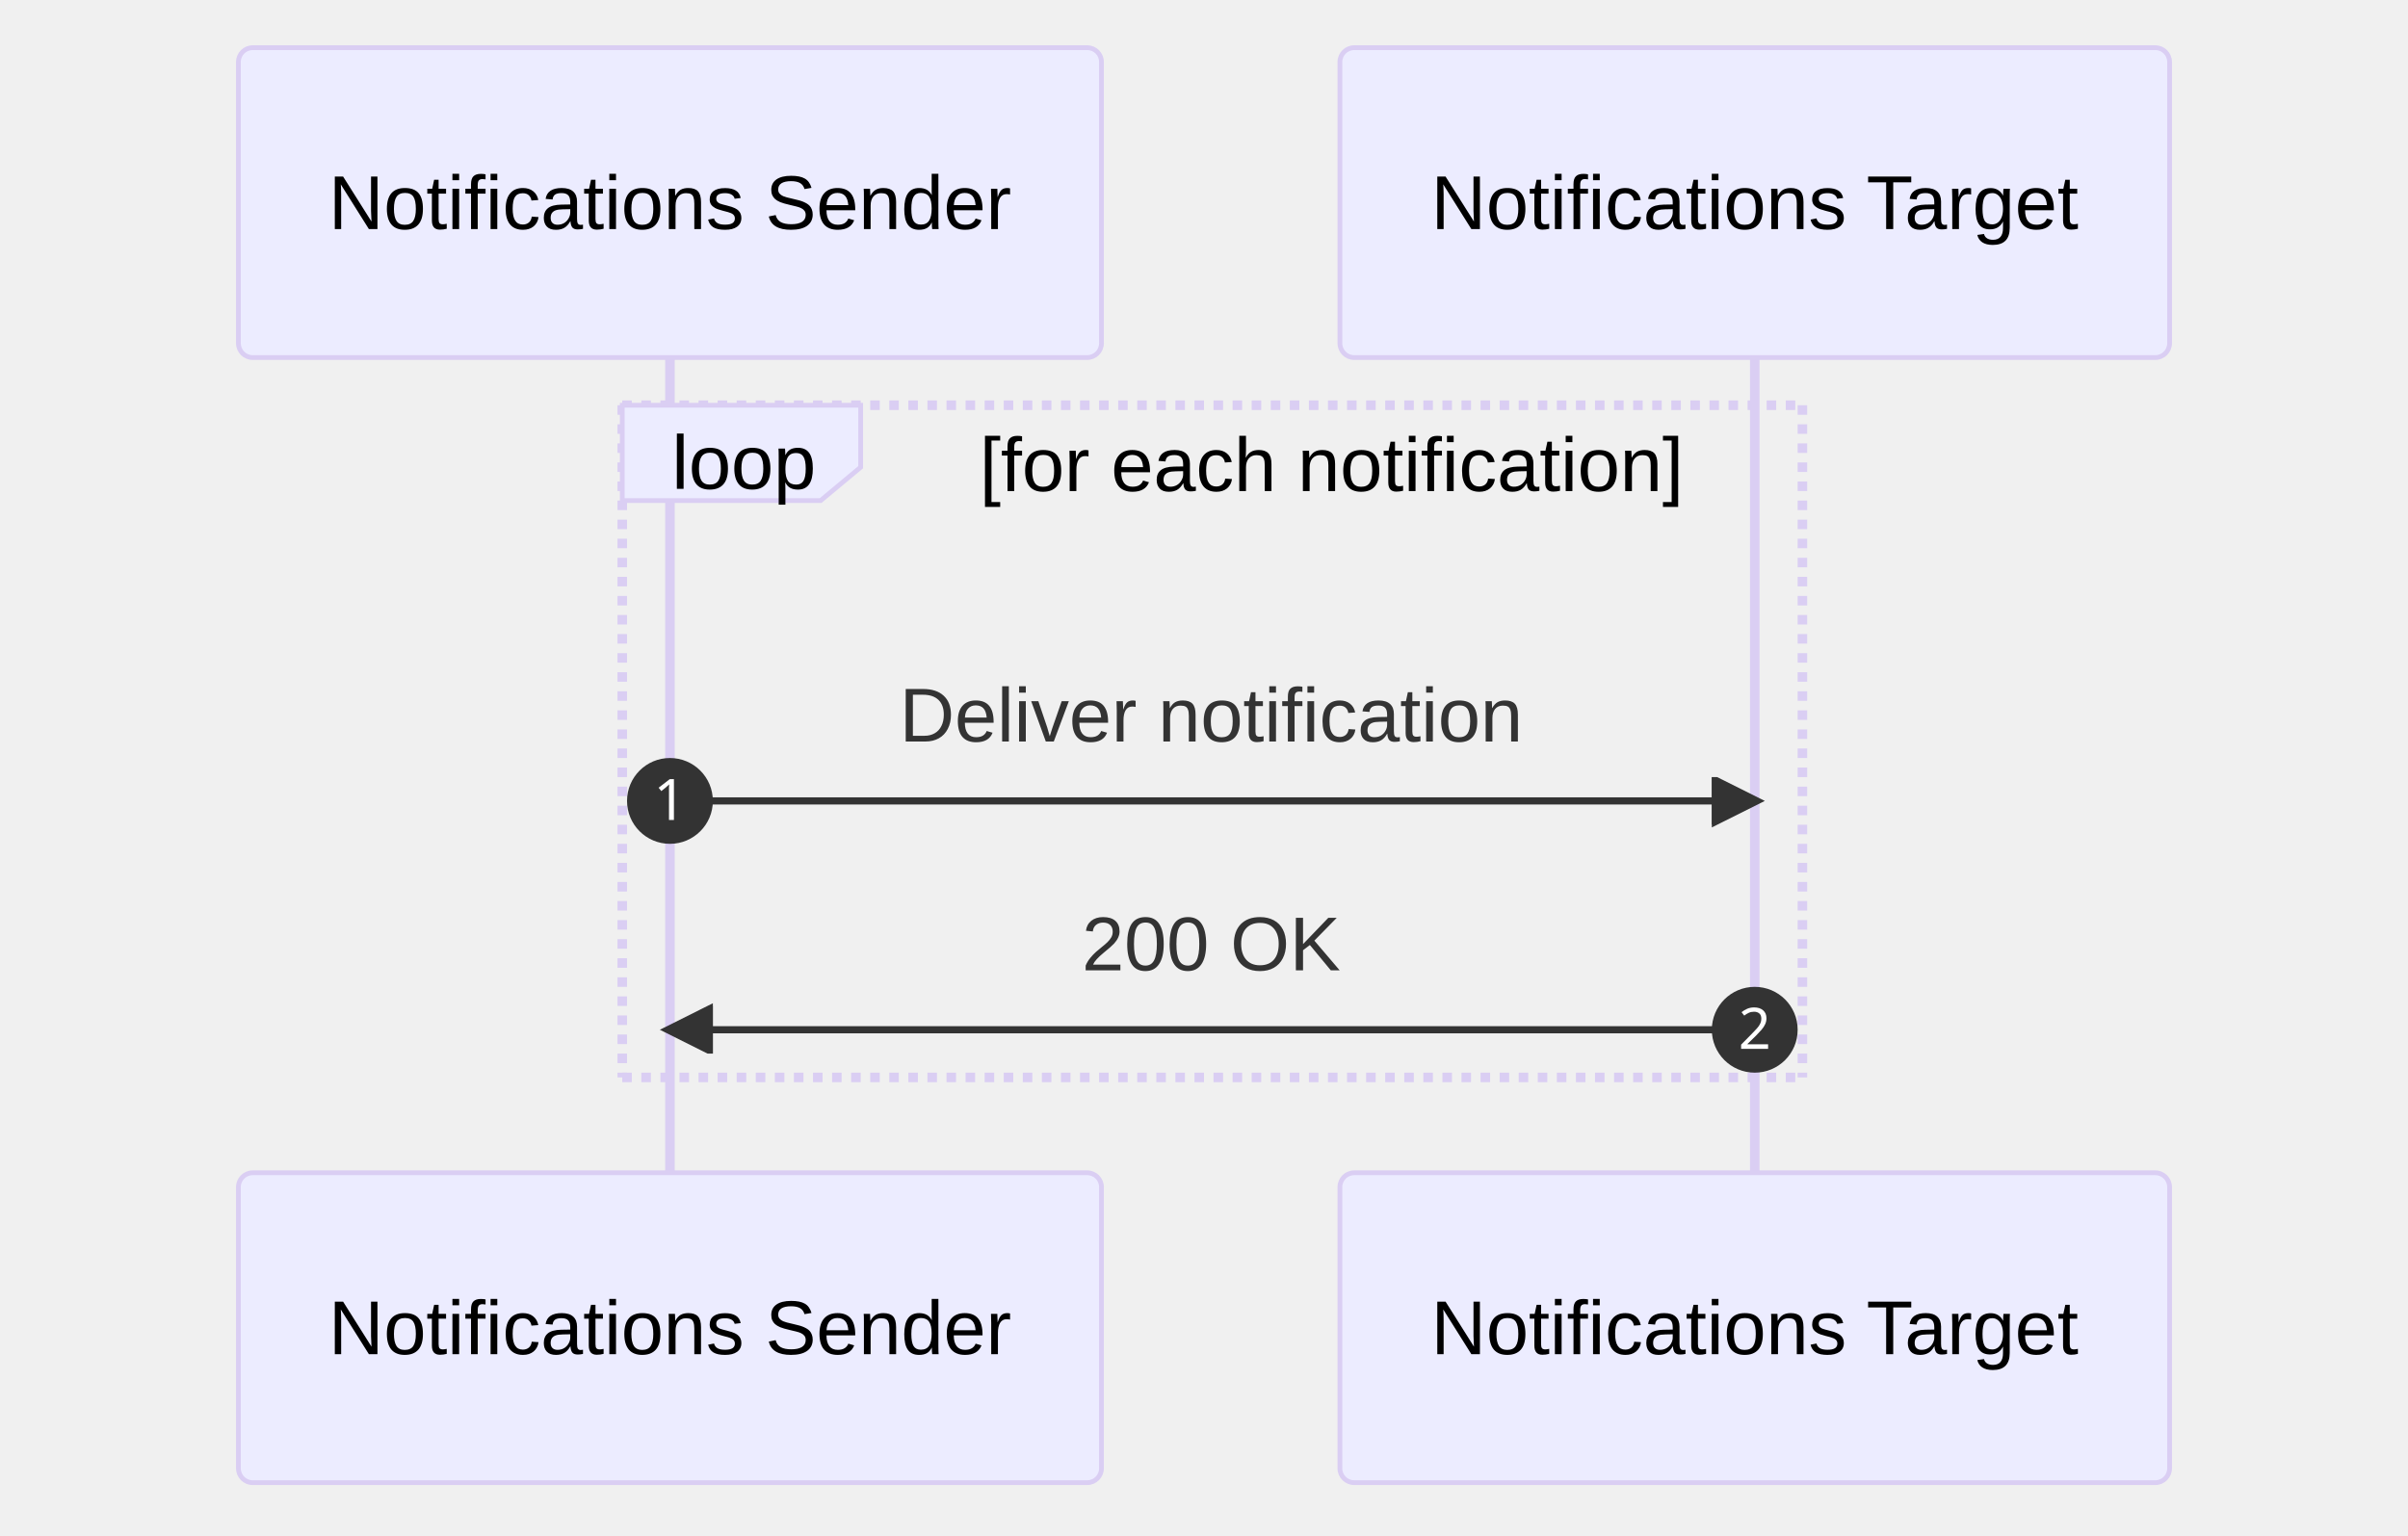
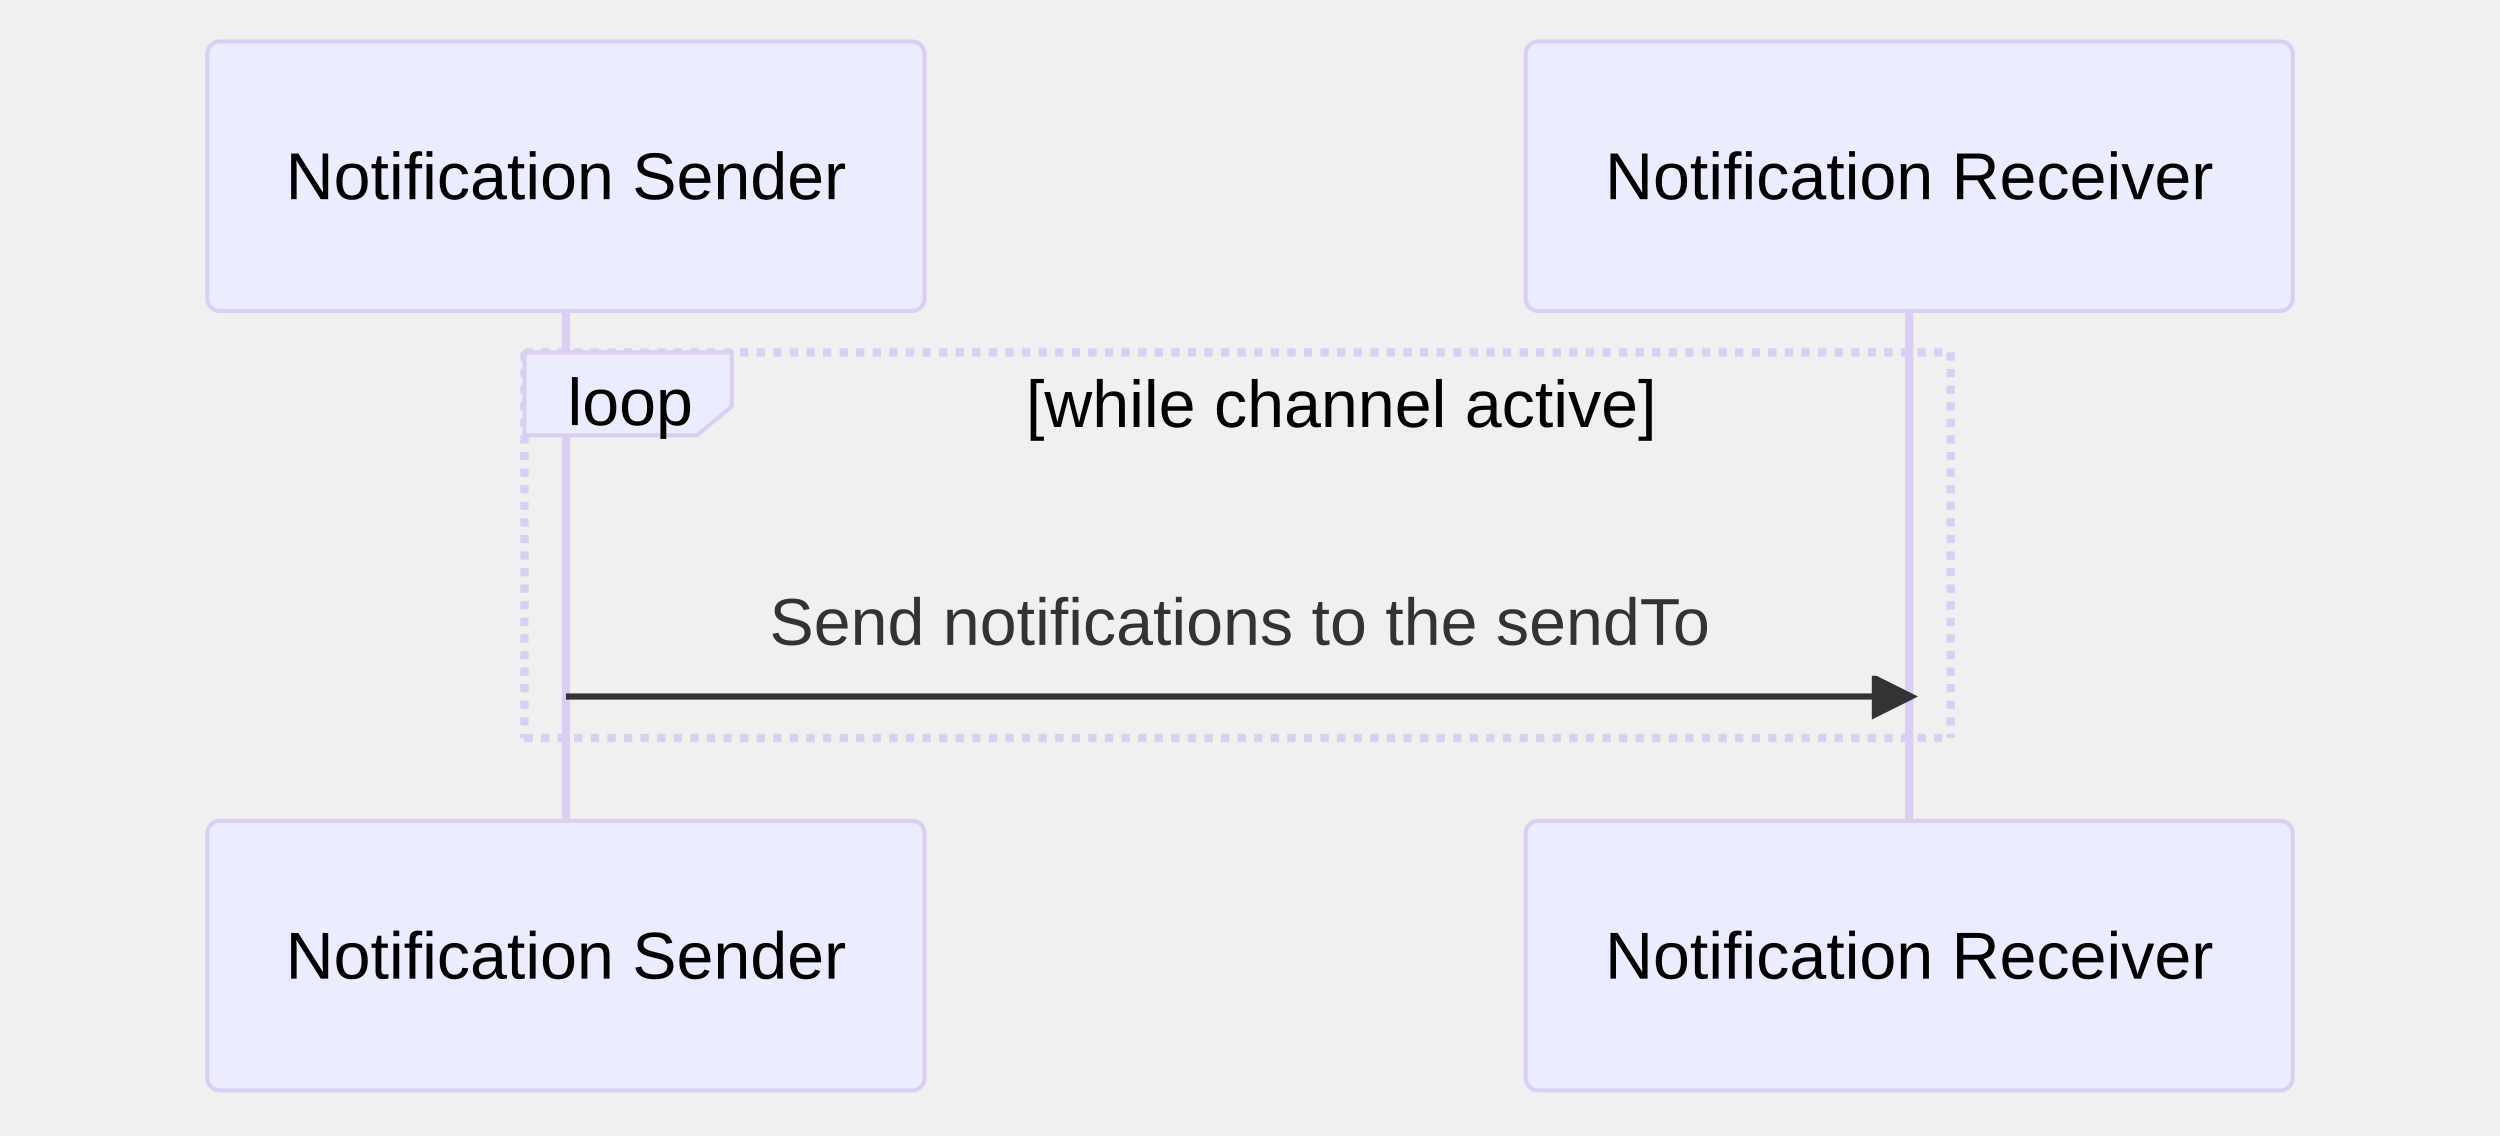
- <svg xmlns="http://www.w3.org/2000/svg" aria-labelledby="chart-title-mermaid-1672325218056 chart-desc-mermaid-1672325218056" role="img" viewBox="-50 -10 505 322" style="max-width: 505px; background-color: white;" width="100%" id="mermaid-1672325218056">
-   <style>#mermaid-1672325218056 {font-family:"trebuchet ms",verdana,arial,sans-serif;font-size:16px;fill:#333;}#mermaid-1672325218056 .error-icon{fill:#552222;}#mermaid-1672325218056 .error-text{fill:#552222;stroke:#552222;}#mermaid-1672325218056 .edge-thickness-normal{stroke-width:2px;}#mermaid-1672325218056 .edge-thickness-thick{stroke-width:3.5px;}#mermaid-1672325218056 .edge-pattern-solid{stroke-dasharray:0;}#mermaid-1672325218056 .edge-pattern-dashed{stroke-dasharray:3;}#mermaid-1672325218056 .edge-pattern-dotted{stroke-dasharray:2;}#mermaid-1672325218056 .marker{fill:#333333;stroke:#333333;}#mermaid-1672325218056 .marker.cross{stroke:#333333;}#mermaid-1672325218056 svg{font-family:"trebuchet ms",verdana,arial,sans-serif;font-size:16px;}#mermaid-1672325218056 .actor{stroke:hsl(259.626, 59.777%, 87.902%);fill:#ECECFF;}#mermaid-1672325218056 text.actor&gt;tspan{fill:black;stroke:none;}#mermaid-1672325218056 .actor-line{stroke:grey;}#mermaid-1672325218056 .messageLine0{stroke-width:1.5;stroke-dasharray:none;stroke:#333;}#mermaid-1672325218056 .messageLine1{stroke-width:1.5;stroke-dasharray:2,2;stroke:#333;}#mermaid-1672325218056 #arrowhead path{fill:#333;stroke:#333;}#mermaid-1672325218056 .sequenceNumber{fill:white;}#mermaid-1672325218056 #sequencenumber{fill:#333;}#mermaid-1672325218056 #crosshead path{fill:#333;stroke:#333;}#mermaid-1672325218056 .messageText{fill:#333;stroke:none;}#mermaid-1672325218056 .labelBox{stroke:hsl(259.626, 59.777%, 87.902%);fill:#ECECFF;}#mermaid-1672325218056 .labelText,#mermaid-1672325218056 .labelText&gt;tspan{fill:black;stroke:none;}#mermaid-1672325218056 .loopText,#mermaid-1672325218056 .loopText&gt;tspan{fill:black;stroke:none;}#mermaid-1672325218056 .loopLine{stroke-width:2px;stroke-dasharray:2,2;stroke:hsl(259.626, 59.777%, 87.902%);fill:hsl(259.626, 59.777%, 87.902%);}#mermaid-1672325218056 .note{stroke:#aaaa33;fill:#fff5ad;}#mermaid-1672325218056 .noteText,#mermaid-1672325218056 .noteText&gt;tspan{fill:black;stroke:none;}#mermaid-1672325218056 .activation0{fill:#f4f4f4;stroke:#666;}#mermaid-1672325218056 .activation1{fill:#f4f4f4;stroke:#666;}#mermaid-1672325218056 .activation2{fill:#f4f4f4;stroke:#666;}#mermaid-1672325218056 .actorPopupMenu{position:absolute;}#mermaid-1672325218056 .actorPopupMenuPanel{position:absolute;fill:#ECECFF;box-shadow:0px 8px 16px 0px rgba(0,0,0,0.2);filter:drop-shadow(3px 5px 2px rgb(0 0 0 / 0.4));}#mermaid-1672325218056 .actor-man line{stroke:hsl(259.626, 59.777%, 87.902%);fill:#ECECFF;}#mermaid-1672325218056 .actor-man circle,#mermaid-1672325218056 line{stroke:hsl(259.626, 59.777%, 87.902%);fill:#ECECFF;stroke-width:2px;}#mermaid-1672325218056 :root{--mermaid-font-family:"trebuchet ms",verdana,arial,sans-serif;}</style>
+ <svg xmlns="http://www.w3.org/2000/svg" aria-labelledby="chart-title-mermaid-1672327431370 chart-desc-mermaid-1672327431370" role="img" viewBox="-50 -10 603 274" style="max-width: 603px; background-color: white;" width="100%" id="mermaid-1672327431370">
+   <style>#mermaid-1672327431370 {font-family:"trebuchet ms",verdana,arial,sans-serif;font-size:16px;fill:#333;}#mermaid-1672327431370 .error-icon{fill:#552222;}#mermaid-1672327431370 .error-text{fill:#552222;stroke:#552222;}#mermaid-1672327431370 .edge-thickness-normal{stroke-width:2px;}#mermaid-1672327431370 .edge-thickness-thick{stroke-width:3.5px;}#mermaid-1672327431370 .edge-pattern-solid{stroke-dasharray:0;}#mermaid-1672327431370 .edge-pattern-dashed{stroke-dasharray:3;}#mermaid-1672327431370 .edge-pattern-dotted{stroke-dasharray:2;}#mermaid-1672327431370 .marker{fill:#333333;stroke:#333333;}#mermaid-1672327431370 .marker.cross{stroke:#333333;}#mermaid-1672327431370 svg{font-family:"trebuchet ms",verdana,arial,sans-serif;font-size:16px;}#mermaid-1672327431370 .actor{stroke:hsl(259.626, 59.777%, 87.902%);fill:#ECECFF;}#mermaid-1672327431370 text.actor&gt;tspan{fill:black;stroke:none;}#mermaid-1672327431370 .actor-line{stroke:grey;}#mermaid-1672327431370 .messageLine0{stroke-width:1.5;stroke-dasharray:none;stroke:#333;}#mermaid-1672327431370 .messageLine1{stroke-width:1.5;stroke-dasharray:2,2;stroke:#333;}#mermaid-1672327431370 #arrowhead path{fill:#333;stroke:#333;}#mermaid-1672327431370 .sequenceNumber{fill:white;}#mermaid-1672327431370 #sequencenumber{fill:#333;}#mermaid-1672327431370 #crosshead path{fill:#333;stroke:#333;}#mermaid-1672327431370 .messageText{fill:#333;stroke:none;}#mermaid-1672327431370 .labelBox{stroke:hsl(259.626, 59.777%, 87.902%);fill:#ECECFF;}#mermaid-1672327431370 .labelText,#mermaid-1672327431370 .labelText&gt;tspan{fill:black;stroke:none;}#mermaid-1672327431370 .loopText,#mermaid-1672327431370 .loopText&gt;tspan{fill:black;stroke:none;}#mermaid-1672327431370 .loopLine{stroke-width:2px;stroke-dasharray:2,2;stroke:hsl(259.626, 59.777%, 87.902%);fill:hsl(259.626, 59.777%, 87.902%);}#mermaid-1672327431370 .note{stroke:#aaaa33;fill:#fff5ad;}#mermaid-1672327431370 .noteText,#mermaid-1672327431370 .noteText&gt;tspan{fill:black;stroke:none;}#mermaid-1672327431370 .activation0{fill:#f4f4f4;stroke:#666;}#mermaid-1672327431370 .activation1{fill:#f4f4f4;stroke:#666;}#mermaid-1672327431370 .activation2{fill:#f4f4f4;stroke:#666;}#mermaid-1672327431370 .actorPopupMenu{position:absolute;}#mermaid-1672327431370 .actorPopupMenuPanel{position:absolute;fill:#ECECFF;box-shadow:0px 8px 16px 0px rgba(0,0,0,0.2);filter:drop-shadow(3px 5px 2px rgb(0 0 0 / 0.4));}#mermaid-1672327431370 .actor-man line{stroke:hsl(259.626, 59.777%, 87.902%);fill:#ECECFF;}#mermaid-1672327431370 .actor-man circle,#mermaid-1672327431370 line{stroke:hsl(259.626, 59.777%, 87.902%);fill:#ECECFF;stroke-width:2px;}#mermaid-1672327431370 :root{--mermaid-font-family:"trebuchet ms",verdana,arial,sans-serif;}</style>
  <g />
  <defs>
    <symbol height="24" width="24" id="computer">
      <path d="M2 2v13h20v-13h-20zm18 11h-16v-9h16v9zm-10.228 6l.466-1h3.524l.467 1h-4.457zm14.228 3h-24l2-6h2.104l-1.33 4h18.45l-1.297-4h2.073l2 6zm-5-10h-14v-7h14v7z" transform="scale(.5)" />
    </symbol>
  </defs>
  <defs>
    <symbol clip-rule="evenodd" fill-rule="evenodd" id="database">
      <path d="M12.258.001l.256.004.255.005.253.008.251.01.249.012.247.015.246.016.242.019.241.02.239.023.236.024.233.027.231.028.229.031.225.032.223.034.22.036.217.038.214.04.211.041.208.043.205.045.201.046.198.048.194.05.191.051.187.053.183.054.18.056.175.057.172.059.168.06.163.061.16.063.155.064.15.066.074.033.073.033.071.034.07.034.069.035.068.035.067.035.066.035.064.036.064.036.062.036.06.036.06.037.058.037.058.037.055.038.055.038.053.038.052.038.051.039.05.039.048.039.047.039.045.04.044.04.043.04.041.04.04.041.039.041.037.041.036.041.034.041.033.042.032.042.03.042.029.042.027.042.026.043.024.043.023.043.021.043.02.043.018.044.017.043.015.044.013.044.012.044.011.045.009.044.007.045.006.045.004.045.002.045.001.045v17l-.001.045-.002.045-.004.045-.006.045-.007.045-.009.044-.011.045-.012.044-.013.044-.015.044-.017.043-.018.044-.02.043-.021.043-.023.043-.024.043-.026.043-.027.042-.029.042-.03.042-.032.042-.033.042-.034.041-.036.041-.037.041-.039.041-.04.041-.041.04-.043.04-.044.04-.045.04-.047.039-.048.039-.05.039-.051.039-.052.038-.053.038-.055.038-.055.038-.058.037-.058.037-.06.037-.06.036-.062.036-.064.036-.064.036-.066.035-.067.035-.068.035-.069.035-.07.034-.071.034-.073.033-.074.033-.15.066-.155.064-.16.063-.163.061-.168.06-.172.059-.175.057-.18.056-.183.054-.187.053-.191.051-.194.05-.198.048-.201.046-.205.045-.208.043-.211.041-.214.04-.217.038-.22.036-.223.034-.225.032-.229.031-.231.028-.233.027-.236.024-.239.023-.241.02-.242.019-.246.016-.247.015-.249.012-.251.01-.253.008-.255.005-.256.004-.258.001-.258-.001-.256-.004-.255-.005-.253-.008-.251-.01-.249-.012-.247-.015-.245-.016-.243-.019-.241-.02-.238-.023-.236-.024-.234-.027-.231-.028-.228-.031-.226-.032-.223-.034-.22-.036-.217-.038-.214-.04-.211-.041-.208-.043-.204-.045-.201-.046-.198-.048-.195-.05-.19-.051-.187-.053-.184-.054-.179-.056-.176-.057-.172-.059-.167-.06-.164-.061-.159-.063-.155-.064-.151-.066-.074-.033-.072-.033-.072-.034-.07-.034-.069-.035-.068-.035-.067-.035-.066-.035-.064-.036-.063-.036-.062-.036-.061-.036-.06-.037-.058-.037-.057-.037-.056-.038-.055-.038-.053-.038-.052-.038-.051-.039-.049-.039-.049-.039-.046-.039-.046-.04-.044-.04-.043-.04-.041-.04-.04-.041-.039-.041-.037-.041-.036-.041-.034-.041-.033-.042-.032-.042-.03-.042-.029-.042-.027-.042-.026-.043-.024-.043-.023-.043-.021-.043-.02-.043-.018-.044-.017-.043-.015-.044-.013-.044-.012-.044-.011-.045-.009-.044-.007-.045-.006-.045-.004-.045-.002-.045-.001-.045v-17l.001-.045.002-.045.004-.045.006-.045.007-.045.009-.044.011-.045.012-.044.013-.044.015-.044.017-.043.018-.044.02-.043.021-.043.023-.043.024-.043.026-.043.027-.042.029-.042.03-.042.032-.042.033-.042.034-.041.036-.041.037-.041.039-.041.04-.041.041-.04.043-.04.044-.04.046-.04.046-.039.049-.039.049-.039.051-.039.052-.038.053-.038.055-.038.056-.038.057-.037.058-.037.06-.037.061-.036.062-.036.063-.036.064-.036.066-.035.067-.035.068-.035.069-.035.07-.034.072-.034.072-.033.074-.033.151-.066.155-.064.159-.063.164-.061.167-.06.172-.059.176-.057.179-.056.184-.054.187-.053.19-.051.195-.05.198-.048.201-.046.204-.045.208-.043.211-.041.214-.04.217-.038.22-.036.223-.034.226-.032.228-.031.231-.028.234-.027.236-.024.238-.023.241-.02.243-.019.245-.016.247-.015.249-.012.251-.01.253-.008.255-.005.256-.004.258-.001.258.001zm-9.258 20.499v.01l.001.021.003.021.004.022.005.021.006.022.007.022.009.023.01.022.011.023.012.023.013.023.015.023.016.024.017.023.018.024.019.024.021.024.022.025.023.024.024.025.052.049.056.05.061.051.066.051.07.051.075.051.079.052.084.052.088.052.092.052.097.052.102.051.105.052.11.052.114.051.119.051.123.051.127.05.131.05.135.05.139.048.144.049.147.047.152.047.155.047.16.045.163.045.167.043.171.043.176.041.178.041.183.039.187.039.19.037.194.035.197.035.202.033.204.031.209.03.212.029.216.027.219.025.222.024.226.021.23.02.233.018.236.016.24.015.243.012.246.01.249.008.253.005.256.004.259.001.26-.001.257-.004.254-.005.25-.008.247-.011.244-.012.241-.014.237-.016.233-.018.231-.021.226-.021.224-.024.22-.026.216-.027.212-.028.21-.031.205-.031.202-.034.198-.034.194-.036.191-.037.187-.039.183-.04.179-.04.175-.042.172-.043.168-.044.163-.045.16-.046.155-.046.152-.047.148-.048.143-.049.139-.049.136-.05.131-.05.126-.05.123-.051.118-.052.114-.051.11-.052.106-.052.101-.052.096-.052.092-.052.088-.053.083-.051.079-.052.074-.052.07-.051.065-.051.06-.051.056-.05.051-.05.023-.024.023-.025.021-.024.02-.024.019-.024.018-.024.017-.024.015-.023.014-.024.013-.023.012-.023.01-.023.01-.022.008-.022.006-.022.006-.022.004-.022.004-.021.001-.021.001-.021v-4.127l-.077.055-.08.053-.083.054-.085.053-.087.052-.09.052-.093.051-.095.05-.097.05-.1.049-.102.049-.105.048-.106.047-.109.047-.111.046-.114.045-.115.045-.118.044-.12.043-.122.042-.124.042-.126.041-.128.04-.13.04-.132.038-.134.038-.135.037-.138.037-.139.035-.142.035-.143.034-.144.033-.147.032-.148.031-.15.03-.151.03-.153.029-.154.027-.156.027-.158.026-.159.025-.161.024-.162.023-.163.022-.165.021-.166.02-.167.019-.169.018-.169.017-.171.016-.173.015-.173.014-.175.013-.175.012-.177.011-.178.01-.179.008-.179.008-.181.006-.182.005-.182.004-.184.003-.184.002h-.37l-.184-.002-.184-.003-.182-.004-.182-.005-.181-.006-.179-.008-.179-.008-.178-.01-.176-.011-.176-.012-.175-.013-.173-.014-.172-.015-.171-.016-.17-.017-.169-.018-.167-.019-.166-.02-.165-.021-.163-.022-.162-.023-.161-.024-.159-.025-.157-.026-.156-.027-.155-.027-.153-.029-.151-.03-.15-.03-.148-.031-.146-.032-.145-.033-.143-.034-.141-.035-.14-.035-.137-.037-.136-.037-.134-.038-.132-.038-.13-.04-.128-.04-.126-.041-.124-.042-.122-.042-.12-.044-.117-.043-.116-.045-.113-.045-.112-.046-.109-.047-.106-.047-.105-.048-.102-.049-.1-.049-.097-.05-.095-.05-.093-.052-.09-.051-.087-.052-.085-.053-.083-.054-.08-.054-.077-.054v4.127zm0-5.654v.011l.001.021.003.021.004.021.005.022.006.022.007.022.009.022.01.022.011.023.012.023.013.023.015.024.016.023.017.024.018.024.019.024.021.024.022.024.023.025.024.024.052.05.056.05.061.05.066.051.07.051.075.052.079.051.084.052.088.052.092.052.097.052.102.052.105.052.11.051.114.051.119.052.123.05.127.051.131.05.135.049.139.049.144.048.147.048.152.047.155.046.16.045.163.045.167.044.171.042.176.042.178.04.183.04.187.038.19.037.194.036.197.034.202.033.204.032.209.03.212.028.216.027.219.025.222.024.226.022.23.02.233.018.236.016.24.014.243.012.246.01.249.008.253.006.256.003.259.001.26-.001.257-.003.254-.006.25-.008.247-.01.244-.012.241-.015.237-.016.233-.018.231-.02.226-.022.224-.024.22-.025.216-.027.212-.029.21-.03.205-.032.202-.033.198-.035.194-.036.191-.037.187-.039.183-.039.179-.041.175-.042.172-.043.168-.044.163-.045.16-.045.155-.047.152-.047.148-.048.143-.048.139-.05.136-.049.131-.05.126-.051.123-.051.118-.051.114-.052.11-.052.106-.052.101-.052.096-.052.092-.052.088-.052.083-.052.079-.052.074-.051.07-.052.065-.051.06-.05.056-.051.051-.049.023-.025.023-.024.021-.025.02-.024.019-.024.018-.024.017-.024.015-.023.014-.023.013-.024.012-.022.01-.023.01-.023.008-.022.006-.022.006-.022.004-.021.004-.022.001-.021.001-.021v-4.139l-.077.054-.08.054-.083.054-.085.052-.087.053-.09.051-.093.051-.095.051-.097.05-.1.049-.102.049-.105.048-.106.047-.109.047-.111.046-.114.045-.115.044-.118.044-.12.044-.122.042-.124.042-.126.041-.128.04-.13.039-.132.039-.134.038-.135.037-.138.036-.139.036-.142.035-.143.033-.144.033-.147.033-.148.031-.15.03-.151.03-.153.028-.154.028-.156.027-.158.026-.159.025-.161.024-.162.023-.163.022-.165.021-.166.02-.167.019-.169.018-.169.017-.171.016-.173.015-.173.014-.175.013-.175.012-.177.011-.178.009-.179.009-.179.007-.181.007-.182.005-.182.004-.184.003-.184.002h-.37l-.184-.002-.184-.003-.182-.004-.182-.005-.181-.007-.179-.007-.179-.009-.178-.009-.176-.011-.176-.012-.175-.013-.173-.014-.172-.015-.171-.016-.17-.017-.169-.018-.167-.019-.166-.02-.165-.021-.163-.022-.162-.023-.161-.024-.159-.025-.157-.026-.156-.027-.155-.028-.153-.028-.151-.03-.15-.03-.148-.031-.146-.033-.145-.033-.143-.033-.141-.035-.14-.036-.137-.036-.136-.037-.134-.038-.132-.039-.13-.039-.128-.04-.126-.041-.124-.042-.122-.043-.12-.043-.117-.044-.116-.044-.113-.046-.112-.046-.109-.046-.106-.047-.105-.048-.102-.049-.1-.049-.097-.05-.095-.051-.093-.051-.09-.051-.087-.053-.085-.052-.083-.054-.08-.054-.077-.054v4.139zm0-5.666v.011l.001.02.003.022.004.021.005.022.006.021.007.022.009.023.01.022.011.023.012.023.013.023.015.023.016.024.017.024.018.023.019.024.021.025.022.024.023.024.024.025.052.05.056.05.061.05.066.051.07.051.075.052.079.051.084.052.088.052.092.052.097.052.102.052.105.051.11.052.114.051.119.051.123.051.127.05.131.05.135.05.139.049.144.048.147.048.152.047.155.046.16.045.163.045.167.043.171.043.176.042.178.04.183.04.187.038.19.037.194.036.197.034.202.033.204.032.209.03.212.028.216.027.219.025.222.024.226.021.23.02.233.018.236.017.24.014.243.012.246.01.249.008.253.006.256.003.259.001.26-.001.257-.003.254-.006.25-.008.247-.01.244-.013.241-.014.237-.016.233-.018.231-.02.226-.022.224-.024.22-.025.216-.027.212-.029.21-.03.205-.032.202-.033.198-.035.194-.036.191-.037.187-.039.183-.039.179-.041.175-.042.172-.043.168-.044.163-.045.16-.045.155-.047.152-.047.148-.048.143-.049.139-.049.136-.049.131-.051.126-.05.123-.051.118-.052.114-.051.11-.052.106-.052.101-.052.096-.052.092-.052.088-.052.083-.052.079-.052.074-.052.07-.051.065-.051.06-.051.056-.05.051-.049.023-.025.023-.025.021-.024.02-.024.019-.024.018-.024.017-.024.015-.023.014-.024.013-.023.012-.023.01-.022.01-.023.008-.022.006-.022.006-.022.004-.022.004-.021.001-.021.001-.021v-4.153l-.077.054-.08.054-.083.053-.085.053-.087.053-.09.051-.093.051-.095.051-.097.05-.1.049-.102.048-.105.048-.106.048-.109.046-.111.046-.114.046-.115.044-.118.044-.12.043-.122.043-.124.042-.126.041-.128.04-.13.039-.132.039-.134.038-.135.037-.138.036-.139.036-.142.034-.143.034-.144.033-.147.032-.148.032-.15.03-.151.03-.153.028-.154.028-.156.027-.158.026-.159.024-.161.024-.162.023-.163.023-.165.021-.166.02-.167.019-.169.018-.169.017-.171.016-.173.015-.173.014-.175.013-.175.012-.177.01-.178.01-.179.009-.179.007-.181.006-.182.006-.182.004-.184.003-.184.001-.185.001-.185-.001-.184-.001-.184-.003-.182-.004-.182-.006-.181-.006-.179-.007-.179-.009-.178-.01-.176-.01-.176-.012-.175-.013-.173-.014-.172-.015-.171-.016-.17-.017-.169-.018-.167-.019-.166-.02-.165-.021-.163-.023-.162-.023-.161-.024-.159-.024-.157-.026-.156-.027-.155-.028-.153-.028-.151-.03-.15-.03-.148-.032-.146-.032-.145-.033-.143-.034-.141-.034-.14-.036-.137-.036-.136-.037-.134-.038-.132-.039-.13-.039-.128-.041-.126-.041-.124-.041-.122-.043-.12-.043-.117-.044-.116-.044-.113-.046-.112-.046-.109-.046-.106-.048-.105-.048-.102-.048-.1-.05-.097-.049-.095-.051-.093-.051-.09-.052-.087-.052-.085-.053-.083-.053-.08-.054-.077-.054v4.153zm8.74-8.179l-.257.004-.254.005-.25.008-.247.011-.244.012-.241.014-.237.016-.233.018-.231.021-.226.022-.224.023-.22.026-.216.027-.212.028-.21.031-.205.032-.202.033-.198.034-.194.036-.191.038-.187.038-.183.04-.179.041-.175.042-.172.043-.168.043-.163.045-.16.046-.155.046-.152.048-.148.048-.143.048-.139.049-.136.05-.131.05-.126.051-.123.051-.118.051-.114.052-.11.052-.106.052-.101.052-.096.052-.092.052-.088.052-.083.052-.079.052-.074.051-.07.052-.065.051-.06.05-.056.05-.051.05-.023.025-.023.024-.021.024-.02.025-.019.024-.018.024-.017.023-.015.024-.014.023-.013.023-.012.023-.01.023-.01.022-.008.022-.006.023-.006.021-.004.022-.004.021-.001.021-.001.021.001.021.001.021.004.021.004.022.006.021.006.023.008.022.01.022.01.023.012.023.013.023.014.023.015.024.017.023.018.024.019.024.02.025.021.024.023.024.023.025.051.05.056.05.06.05.065.051.07.052.074.051.079.052.083.052.088.052.092.052.096.052.101.052.106.052.11.052.114.052.118.051.123.051.126.051.131.05.136.05.139.049.143.048.148.048.152.048.155.046.16.046.163.045.168.043.172.043.175.042.179.041.183.04.187.038.191.038.194.036.198.034.202.033.205.032.21.031.212.028.216.027.22.026.224.023.226.022.231.021.233.018.237.016.241.014.244.012.247.011.25.008.254.005.257.004.26.001.26-.001.257-.004.254-.005.25-.008.247-.011.244-.012.241-.014.237-.016.233-.018.231-.021.226-.022.224-.023.22-.026.216-.027.212-.028.21-.031.205-.032.202-.033.198-.034.194-.036.191-.038.187-.038.183-.04.179-.041.175-.042.172-.043.168-.043.163-.045.16-.046.155-.046.152-.048.148-.048.143-.048.139-.049.136-.05.131-.05.126-.051.123-.051.118-.051.114-.052.11-.052.106-.052.101-.052.096-.052.092-.052.088-.052.083-.052.079-.052.074-.051.07-.052.065-.051.06-.05.056-.05.051-.05.023-.025.023-.024.021-.024.02-.025.019-.024.018-.024.017-.023.015-.024.014-.023.013-.023.012-.023.01-.023.01-.022.008-.022.006-.023.006-.021.004-.022.004-.021.001-.021.001-.021-.001-.021-.001-.021-.004-.021-.004-.022-.006-.021-.006-.023-.008-.022-.01-.022-.01-.023-.012-.023-.013-.023-.014-.023-.015-.024-.017-.023-.018-.024-.019-.024-.02-.025-.021-.024-.023-.024-.023-.025-.051-.05-.056-.05-.06-.05-.065-.051-.07-.052-.074-.051-.079-.052-.083-.052-.088-.052-.092-.052-.096-.052-.101-.052-.106-.052-.11-.052-.114-.052-.118-.051-.123-.051-.126-.051-.131-.05-.136-.05-.139-.049-.143-.048-.148-.048-.152-.048-.155-.046-.16-.046-.163-.045-.168-.043-.172-.043-.175-.042-.179-.041-.183-.04-.187-.038-.191-.038-.194-.036-.198-.034-.202-.033-.205-.032-.21-.031-.212-.028-.216-.027-.22-.026-.224-.023-.226-.022-.231-.021-.233-.018-.237-.016-.241-.014-.244-.012-.247-.011-.25-.008-.254-.005-.257-.004-.26-.001-.26.001z" transform="scale(.5)" />
    </symbol>
  </defs>
  <defs>
    <symbol height="24" width="24" id="clock">
      <path d="M12 2c5.514 0 10 4.486 10 10s-4.486 10-10 10-10-4.486-10-10 4.486-10 10-10zm0-2c-6.627 0-12 5.373-12 12s5.373 12 12 12 12-5.373 12-12-5.373-12-12-12zm5.848 12.459c.202.038.202.333.001.372-1.907.361-6.045 1.111-6.547 1.111-.719 0-1.301-.582-1.301-1.301 0-.512.77-5.447 1.125-7.445.034-.192.312-.181.343.014l.985 6.238 5.394 1.011z" transform="scale(.5)" />
    </symbol>
  </defs>
  <g>
-     <line stroke="#999" stroke-width="0.5px" class="200" y2="256" x2="90.5" y1="5" x1="90.5" id="actor0" />
+     <line stroke="#999" stroke-width="0.5px" class="200" y2="208" x2="86.5" y1="5" x1="86.5" id="actor0" />
    <g id="root-0">
-       <rect class="actor" ry="3" rx="3" height="65" width="181" stroke="#666" fill="#eaeaea" y="0" x="0" />
-       <text style="text-anchor: middle; font-size: 16px; font-weight: 400;" class="actor" alignment-baseline="central" dominant-baseline="central" y="32.5" x="90.5">
-         <tspan dy="0" x="90.5">Notifications Sender</tspan>
+       <rect class="actor" ry="3" rx="3" height="65" width="173" stroke="#666" fill="#eaeaea" y="0" x="0" />
+       <text style="text-anchor: middle; font-size: 16px; font-weight: 400;" class="actor" alignment-baseline="central" dominant-baseline="central" y="32.5" x="86.5">
+         <tspan dy="0" x="86.5">Notification Sender</tspan>
      </text>
    </g>
  </g>
  <g>
-     <line stroke="#999" stroke-width="0.5px" class="200" y2="256" x2="318" y1="5" x1="318" id="actor1" />
+     <line stroke="#999" stroke-width="0.5px" class="200" y2="208" x2="410.5" y1="5" x1="410.5" id="actor1" />
    <g id="root-1">
-       <rect class="actor" ry="3" rx="3" height="65" width="174" stroke="#666" fill="#eaeaea" y="0" x="231" />
-       <text style="text-anchor: middle; font-size: 16px; font-weight: 400;" class="actor" alignment-baseline="central" dominant-baseline="central" y="32.5" x="318">
-         <tspan dy="0" x="318">Notifications Target</tspan>
+       <rect class="actor" ry="3" rx="3" height="65" width="185" stroke="#666" fill="#eaeaea" y="0" x="318" />
+       <text style="text-anchor: middle; font-size: 16px; font-weight: 400;" class="actor" alignment-baseline="central" dominant-baseline="central" y="32.5" x="410.5">
+         <tspan dy="0" x="410.5">Notification Receiver</tspan>
      </text>
    </g>
  </g>
  <defs>
    <marker orient="auto" markerHeight="12" markerWidth="12" markerUnits="userSpaceOnUse" refY="5" refX="9" id="arrowhead">
      <path d="M 0 0 L 10 5 L 0 10 z" />
    </marker>
  </defs>
  <defs>
    <marker refY="4" refX="16" orient="auto" markerHeight="8" markerWidth="15" id="crosshead">
      <path style="stroke-dasharray: 0, 0;" d="M 9,2 V 6 L16,4 Z" stroke-width="1px" stroke="#000000" fill="black" />
      <path style="stroke-dasharray: 0, 0;" d="M 0,1 L 6,7 M 6,1 L 0,7" stroke-width="1px" stroke="#000000" fill="none" />
    </marker>
  </defs>
  <defs>
    <marker orient="auto" markerHeight="28" markerWidth="20" refY="7" refX="18" id="filled-head">
      <path d="M 18,7 L9,13 L14,7 L9,1 Z" />
    </marker>
  </defs>
  <defs>
    <marker orient="auto" markerHeight="40" markerWidth="60" refY="15" refX="15" id="sequencenumber">
      <circle r="6" cy="15" cx="15" />
    </marker>
  </defs>
  <g>
-     <line class="loopLine" y2="75" x2="328" y1="75" x1="80.5" />
-     <line class="loopLine" y2="216" x2="328" y1="75" x1="328" />
-     <line class="loopLine" y2="216" x2="328" y1="216" x1="80.5" />
-     <line class="loopLine" y2="216" x2="80.5" y1="75" x1="80.5" />
-     <polygon class="labelBox" points="80.5,75 130.5,75 130.5,88 122.1,95 80.5,95" />
-     <text style="font-size: 16px; font-weight: 400;" class="labelText" alignment-baseline="middle" dominant-baseline="middle" text-anchor="middle" y="88" x="106">loop</text>
-     <text style="font-size: 16px; font-weight: 400;" class="loopText" text-anchor="middle" y="93" x="229.25">
-       <tspan x="229.25">[for each notification]</tspan>
+     <line class="loopLine" y2="75" x2="420.5" y1="75" x1="76.5" />
+     <line class="loopLine" y2="168" x2="420.5" y1="75" x1="420.5" />
+     <line class="loopLine" y2="168" x2="420.5" y1="168" x1="76.5" />
+     <line class="loopLine" y2="168" x2="76.5" y1="75" x1="76.5" />
+     <polygon class="labelBox" points="76.5,75 126.5,75 126.5,88 118.1,95 76.5,95" />
+     <text style="font-size: 16px; font-weight: 400;" class="labelText" alignment-baseline="middle" dominant-baseline="middle" text-anchor="middle" y="88" x="102">loop</text>
+     <text style="font-size: 16px; font-weight: 400;" class="loopText" text-anchor="middle" y="93" x="273.5">
+       <tspan x="273.5">[while channel active]</tspan>
    </text>
  </g>
-   <text style="font-size: 16px; font-weight: 400;" dy="1em" class="messageText" alignment-baseline="middle" dominant-baseline="middle" text-anchor="middle" y="125" x="204">Deliver notification</text>
-   <line style="fill: none;" marker-start="url(#sequencenumber)" marker-end="url(#arrowhead)" stroke="none" stroke-width="2" class="messageLine0" y2="158" x2="318" y1="158" x1="90.5" />
-   <text class="sequenceNumber" text-anchor="middle" font-size="12px" font-family="sans-serif" y="162" x="90.5">1</text>
-   <text style="font-size: 16px; font-weight: 400;" dy="1em" class="messageText" alignment-baseline="middle" dominant-baseline="middle" text-anchor="middle" y="173" x="204">200 OK</text>
-   <line style="fill: none;" marker-start="url(#sequencenumber)" marker-end="url(#arrowhead)" stroke="none" stroke-width="2" class="messageLine0" y2="206" x2="90.5" y1="206" x1="318" />
-   <text class="sequenceNumber" text-anchor="middle" font-size="12px" font-family="sans-serif" y="210" x="318">2</text>
+   <text style="font-size: 16px; font-weight: 400;" dy="1em" class="messageText" alignment-baseline="middle" dominant-baseline="middle" text-anchor="middle" y="125" x="249">Send notifications to the sendTo</text>
+   <line style="fill: none;" marker-end="url(#arrowhead)" stroke="none" stroke-width="2" class="messageLine0" y2="158" x2="410.5" y1="158" x1="86.5" />
  <g>
-     <rect class="actor" ry="3" rx="3" height="65" width="181" stroke="#666" fill="#eaeaea" y="236" x="0" />
-     <text style="text-anchor: middle; font-size: 16px; font-weight: 400;" class="actor" alignment-baseline="central" dominant-baseline="central" y="268.5" x="90.5">
-       <tspan dy="0" x="90.5">Notifications Sender</tspan>
+     <rect class="actor" ry="3" rx="3" height="65" width="173" stroke="#666" fill="#eaeaea" y="188" x="0" />
+     <text style="text-anchor: middle; font-size: 16px; font-weight: 400;" class="actor" alignment-baseline="central" dominant-baseline="central" y="220.5" x="86.5">
+       <tspan dy="0" x="86.5">Notification Sender</tspan>
    </text>
  </g>
  <g>
-     <rect class="actor" ry="3" rx="3" height="65" width="174" stroke="#666" fill="#eaeaea" y="236" x="231" />
-     <text style="text-anchor: middle; font-size: 16px; font-weight: 400;" class="actor" alignment-baseline="central" dominant-baseline="central" y="268.5" x="318">
-       <tspan dy="0" x="318">Notifications Target</tspan>
+     <rect class="actor" ry="3" rx="3" height="65" width="185" stroke="#666" fill="#eaeaea" y="188" x="318" />
+     <text style="text-anchor: middle; font-size: 16px; font-weight: 400;" class="actor" alignment-baseline="central" dominant-baseline="central" y="220.5" x="410.5">
+       <tspan dy="0" x="410.5">Notification Receiver</tspan>
    </text>
  </g>
</svg>
